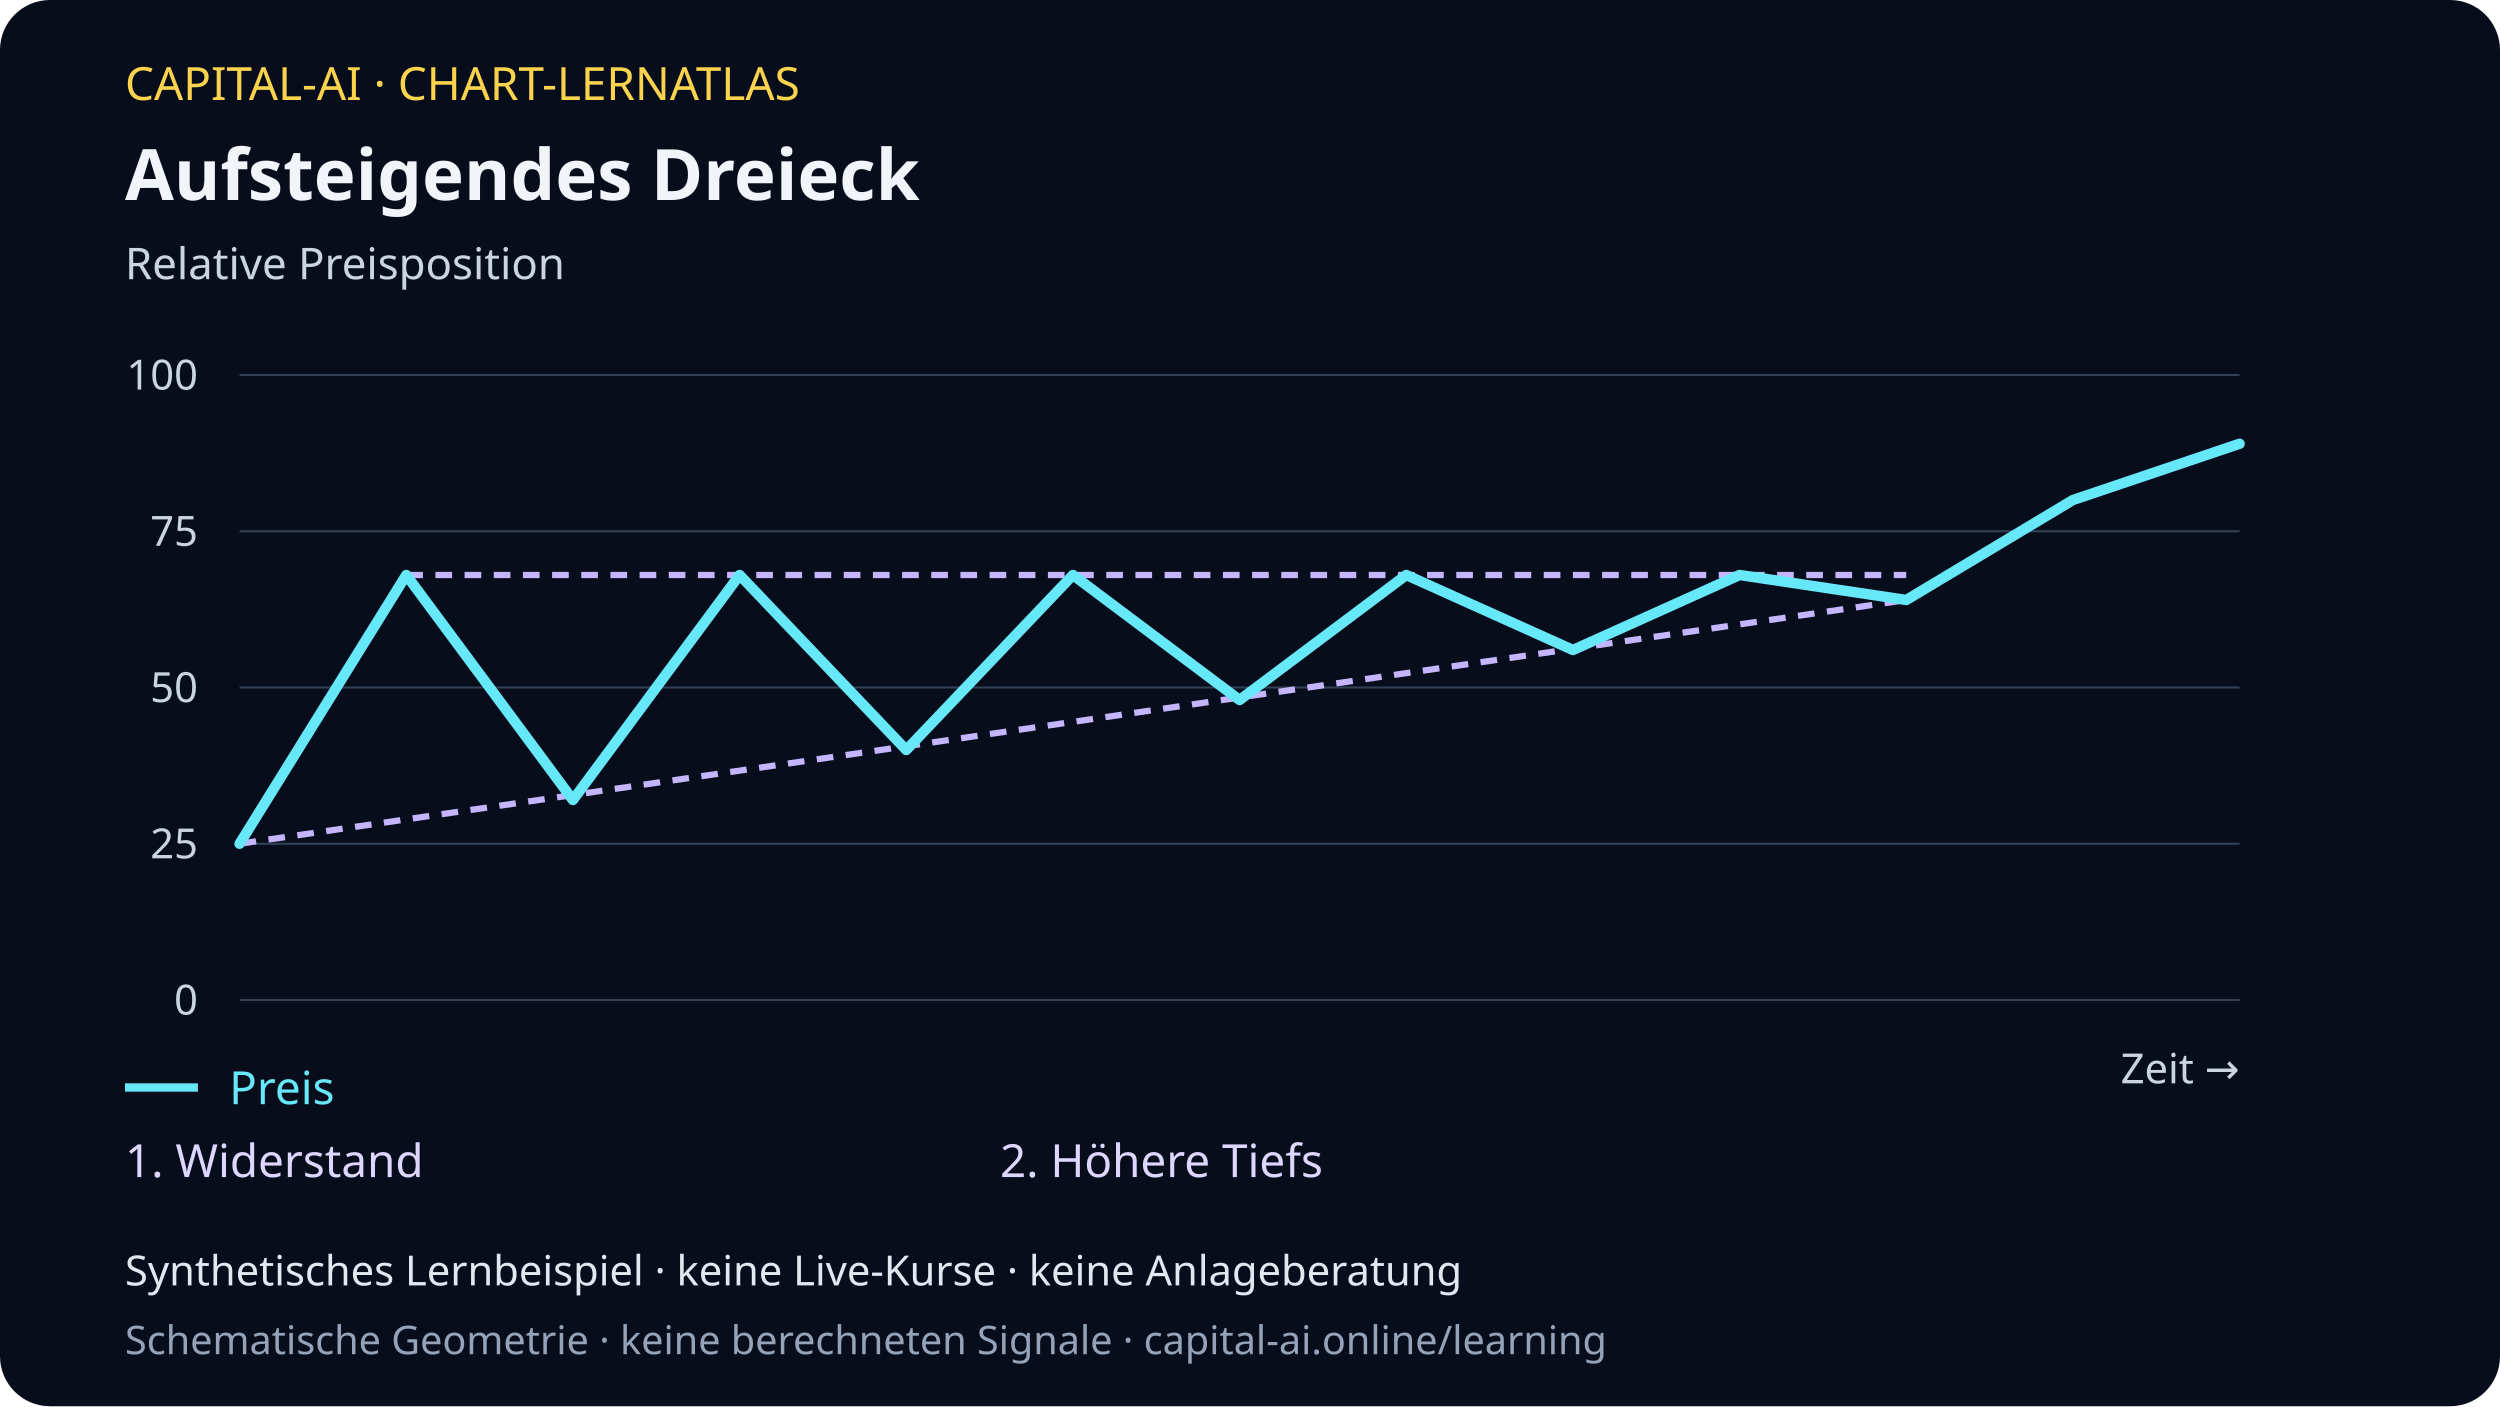
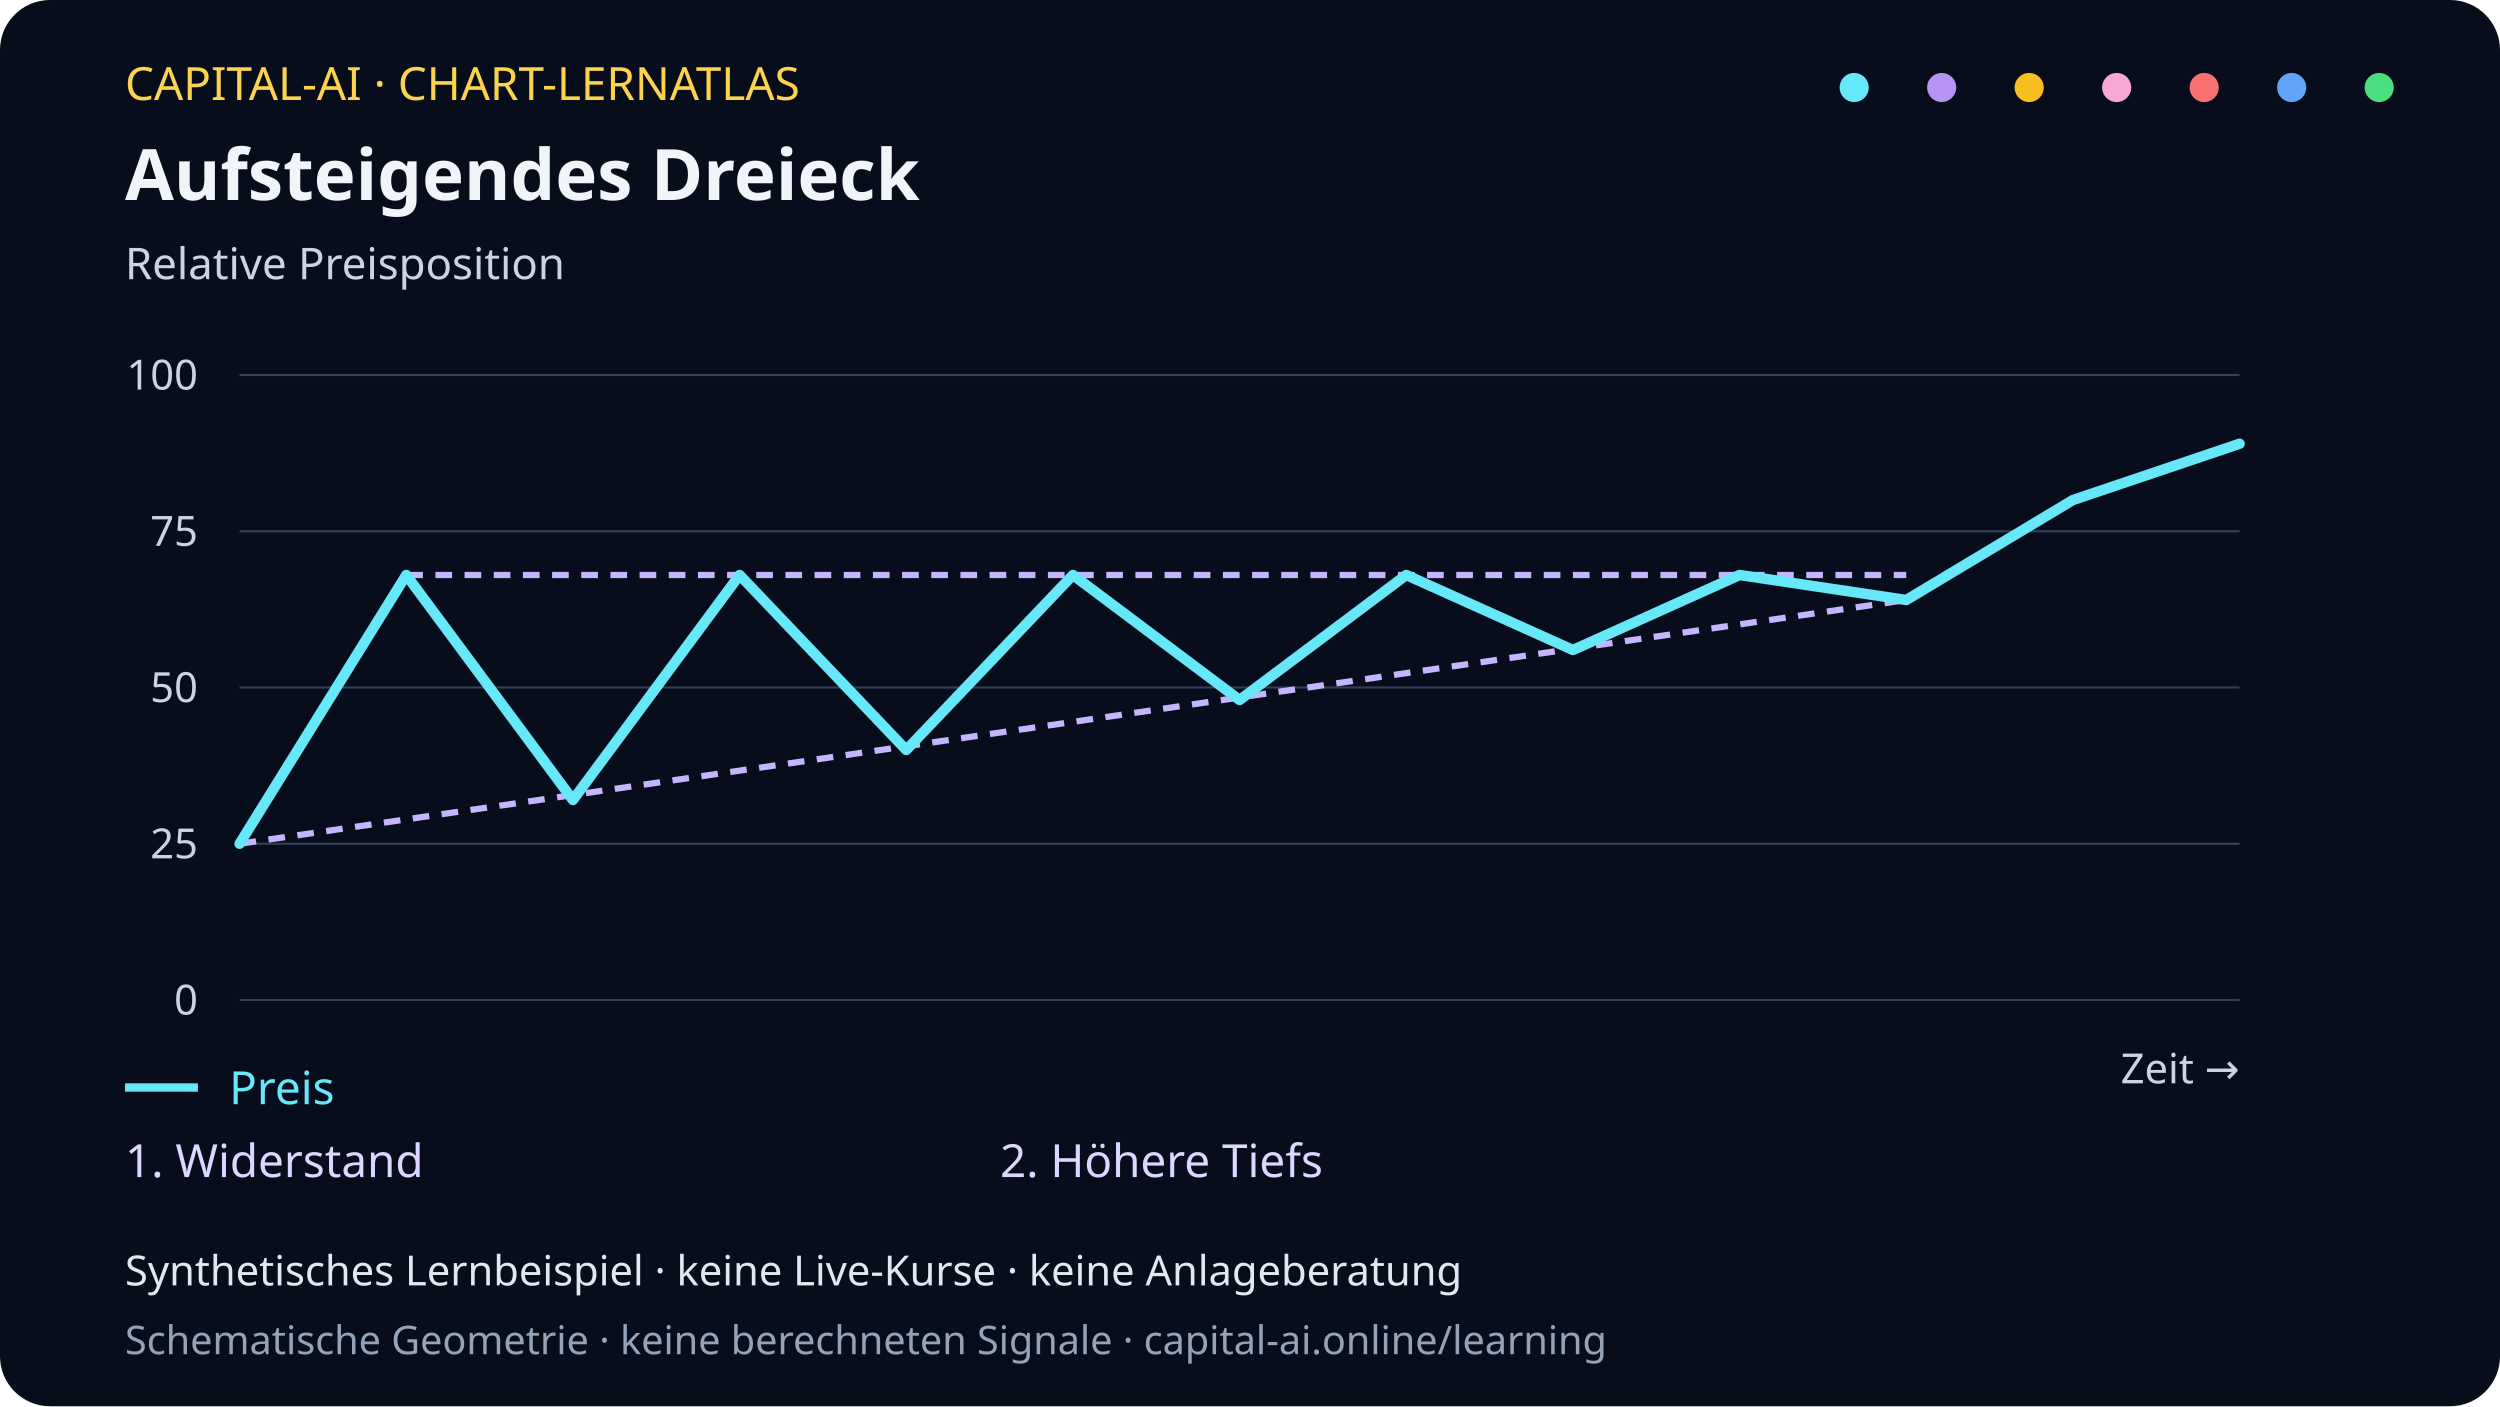
<svg xmlns="http://www.w3.org/2000/svg" viewBox="0 0 1200 675" role="img" aria-label="Aufsteigendes Dreieck. Mehrere Hochs liegen auf ähnlicher Höhe, während die Tiefs ansteigen. Synthetisches Lernbeispiel · keine Live-Kurse · keine Anlageberatung" class="h-auto w-full rounded-xl">
  <rect width="1200" height="675" rx="24" fill="#080d1c" />
+   <g aria-hidden="true" data-universe-spectrum="CAPITAL_AI_UNIVERSE@1">
+     <circle cx="890" cy="42" r="7" fill="#67E8F9" />
+     <circle cx="932" cy="42" r="7" fill="#B794F4" />
+     <circle cx="974" cy="42" r="7" fill="#F9BF21" />
+     <circle cx="1016" cy="42" r="7" fill="#F9A8D4" />
+     <circle cx="1058" cy="42" r="7" fill="#F87171" />
+     <circle cx="1100" cy="42" r="7" fill="#60A5FA" />
+     <circle cx="1142" cy="42" r="7" fill="#4ADE80" />
+   </g>
  <g font-family="system-ui, sans-serif">
    <text x="60" y="48" fill="#fcd34d" font-size="22">CAPITAL-AI · CHART-LERNATLAS</text>
    <text x="60" y="96" fill="#f1f5f9" font-size="34" font-weight="700">Aufsteigendes Dreieck</text>
    <text x="60" y="134" fill="#cbd5e1" font-size="21">Relative Preisposition</text>
    <g>
      <line x1="115" x2="1075" y1="480" y2="480" stroke="#334155" />
      <text x="95" y="487" text-anchor="end" fill="#cbd5e1" font-size="20">0</text>
    </g>
    <g>
      <line x1="115" x2="1075" y1="405" y2="405" stroke="#334155" />
      <text x="95" y="412" text-anchor="end" fill="#cbd5e1" font-size="20">25</text>
    </g>
    <g>
      <line x1="115" x2="1075" y1="330" y2="330" stroke="#334155" />
      <text x="95" y="337" text-anchor="end" fill="#cbd5e1" font-size="20">50</text>
    </g>
    <g>
      <line x1="115" x2="1075" y1="255" y2="255" stroke="#334155" />
      <text x="95" y="262" text-anchor="end" fill="#cbd5e1" font-size="20">75</text>
    </g>
    <g>
      <line x1="115" x2="1075" y1="180" y2="180" stroke="#334155" />
      <text x="95" y="187" text-anchor="end" fill="#cbd5e1" font-size="20">100</text>
    </g>
    <g>
      <line x1="195" y1="276" x2="915" y2="276" stroke="#c4b5fd" stroke-width="3" stroke-dasharray="8 6" />
      <text x="60" y="565" fill="#ddd6fe" font-size="22">1. Widerstand</text>
    </g>
    <g>
      <line x1="115" y1="405" x2="915" y2="288" stroke="#c4b5fd" stroke-width="3" stroke-dasharray="8 6" />
      <text x="480" y="565" fill="#ddd6fe" font-size="22">2. Höhere Tiefs</text>
    </g>
    <g>
      <polyline points="115,405 195,276 275,384 355,276 435,360 515,276 595,336 675,276 755,312 835,276 915,288 995,240 1075,213" fill="none" stroke="#67e8f9" stroke-width="5" stroke-linejoin="round" stroke-linecap="round" />
      <line x1="60" x2="95" y1="522" y2="522" stroke="#67e8f9" stroke-width="4" />
      <text x="110" y="530" fill="#67e8f9" font-size="22">Preis</text>
    </g>
    <text x="1075" y="520" text-anchor="end" fill="#cbd5e1" font-size="20">Zeit →</text>
    <text x="60" y="617" fill="#e2e8f0" font-size="20">Synthetisches Lernbeispiel · keine Live-Kurse · keine Anlageberatung</text>
    <text x="60" y="650" fill="#94a3b8" font-size="19">Schematische Geometrie · keine berechneten Signale · capital-ai.online/learning</text>
  </g>
</svg>
